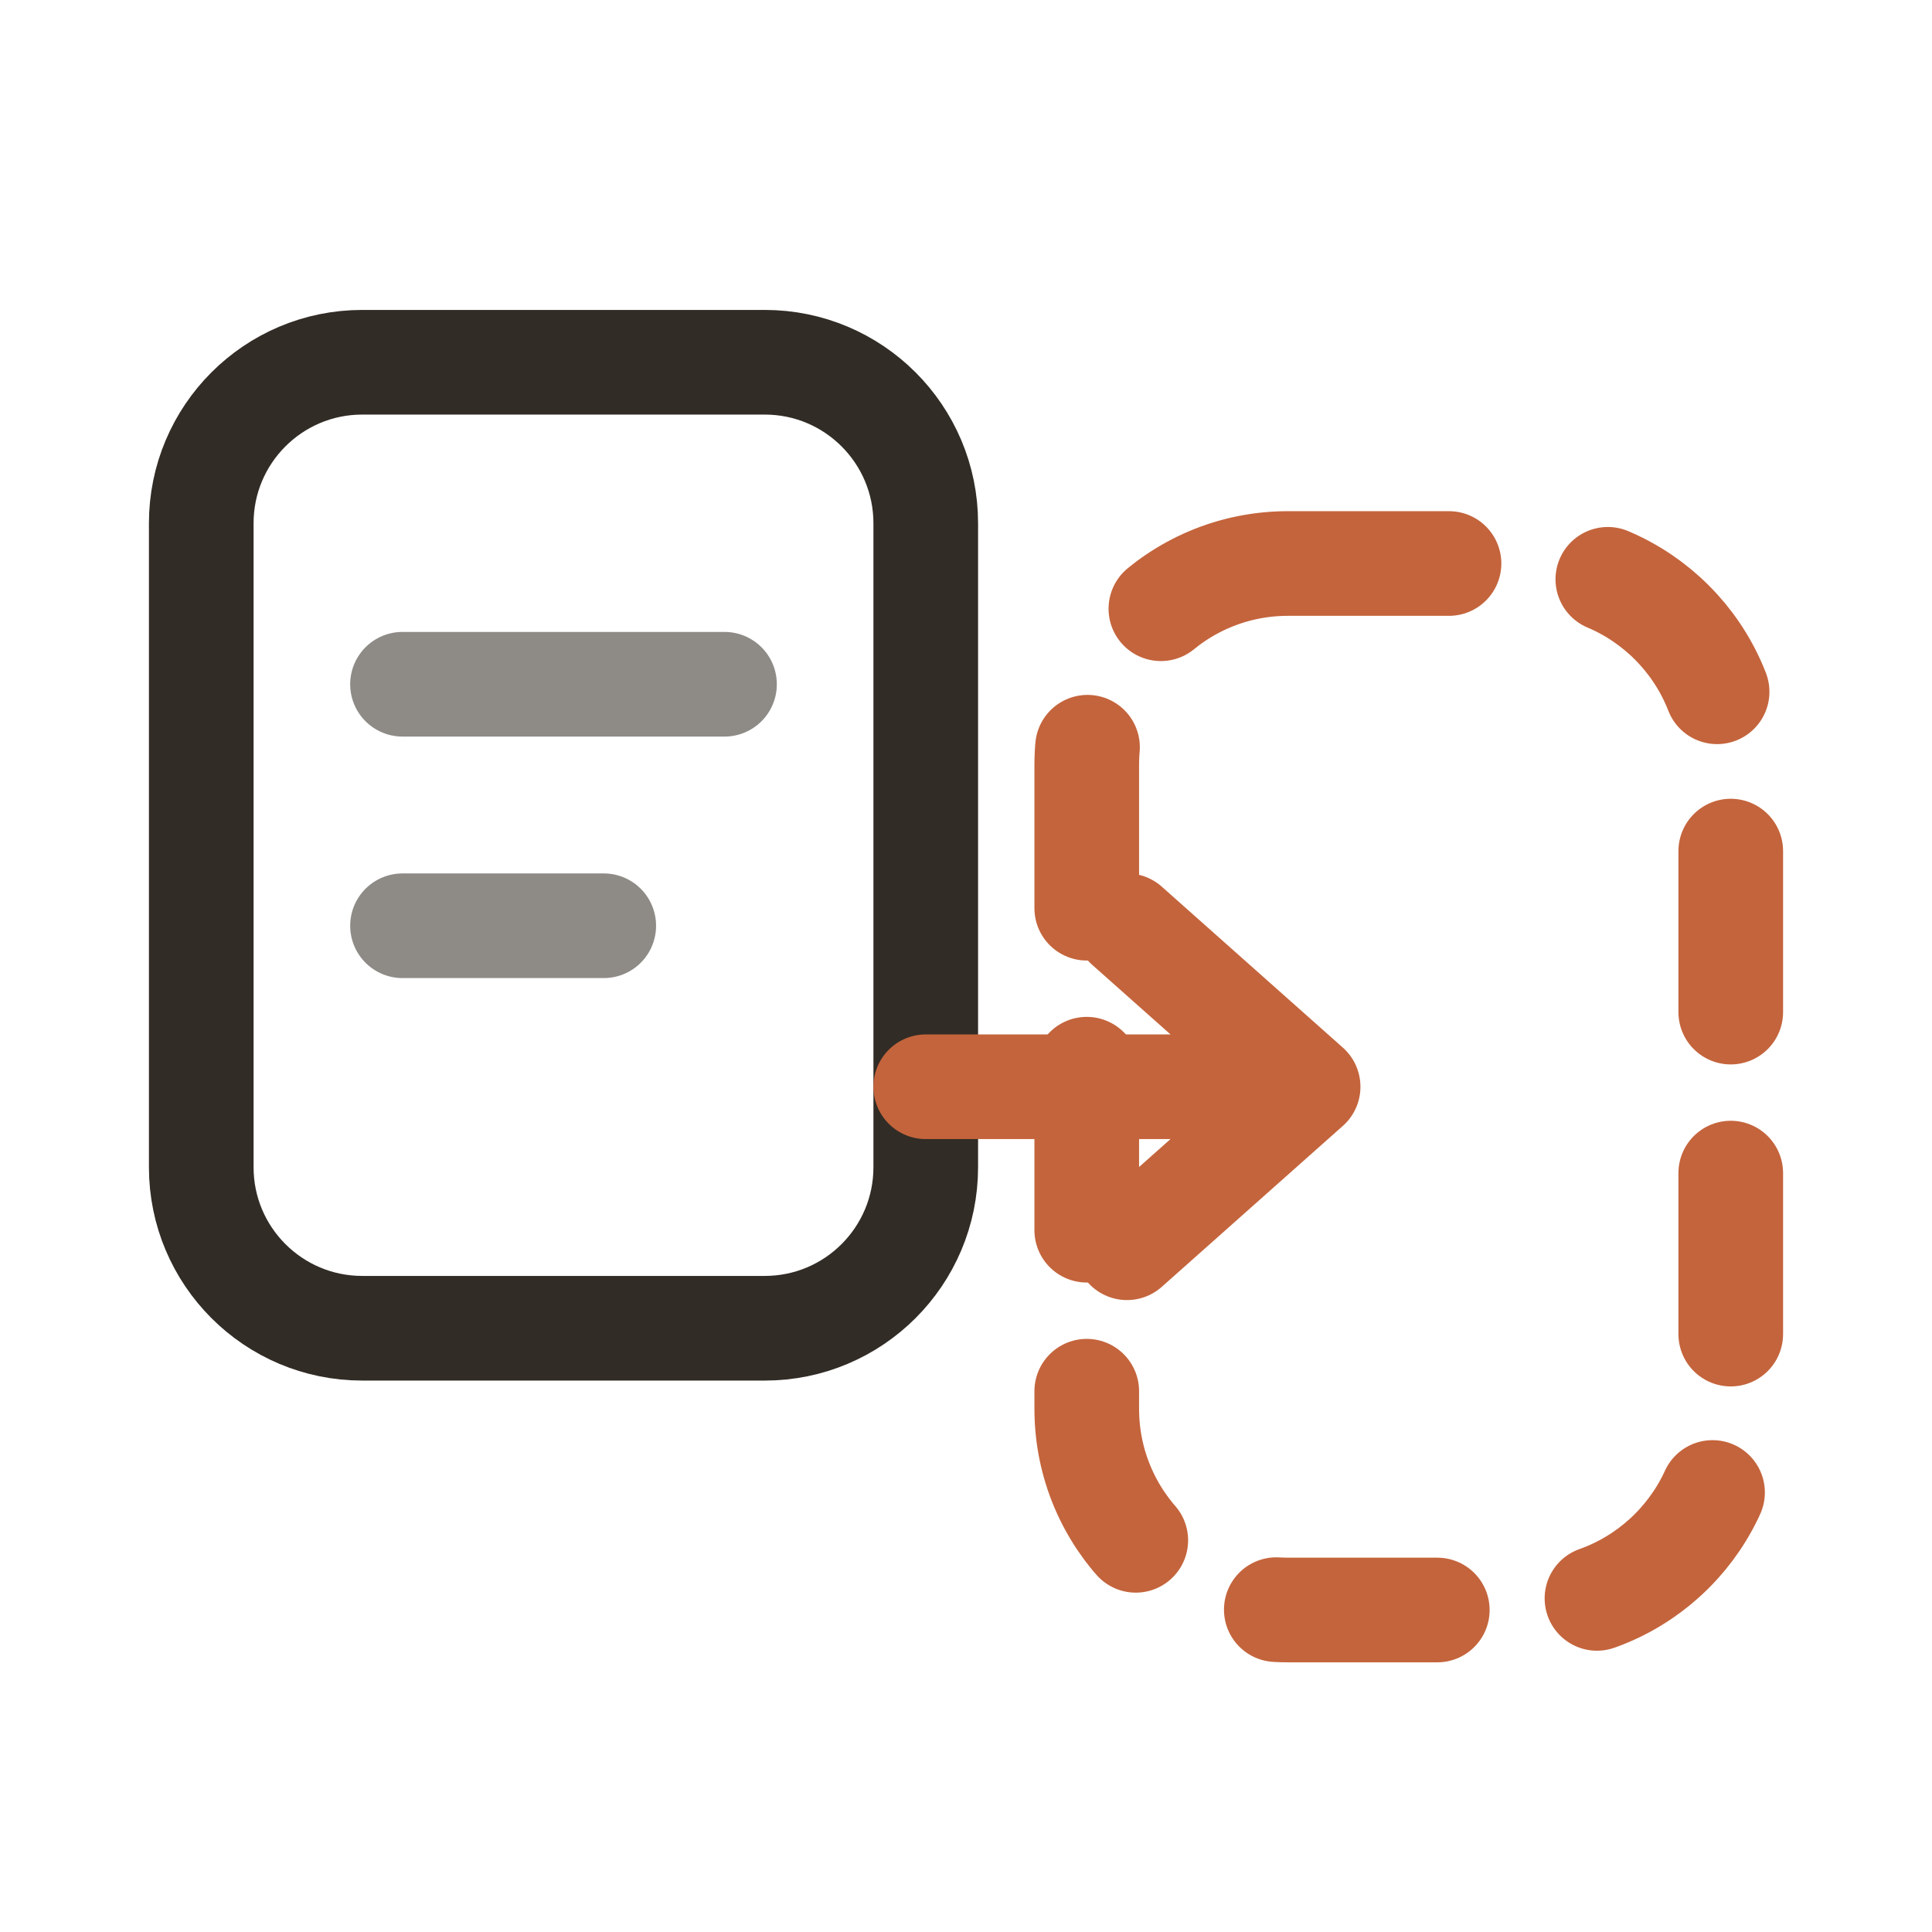
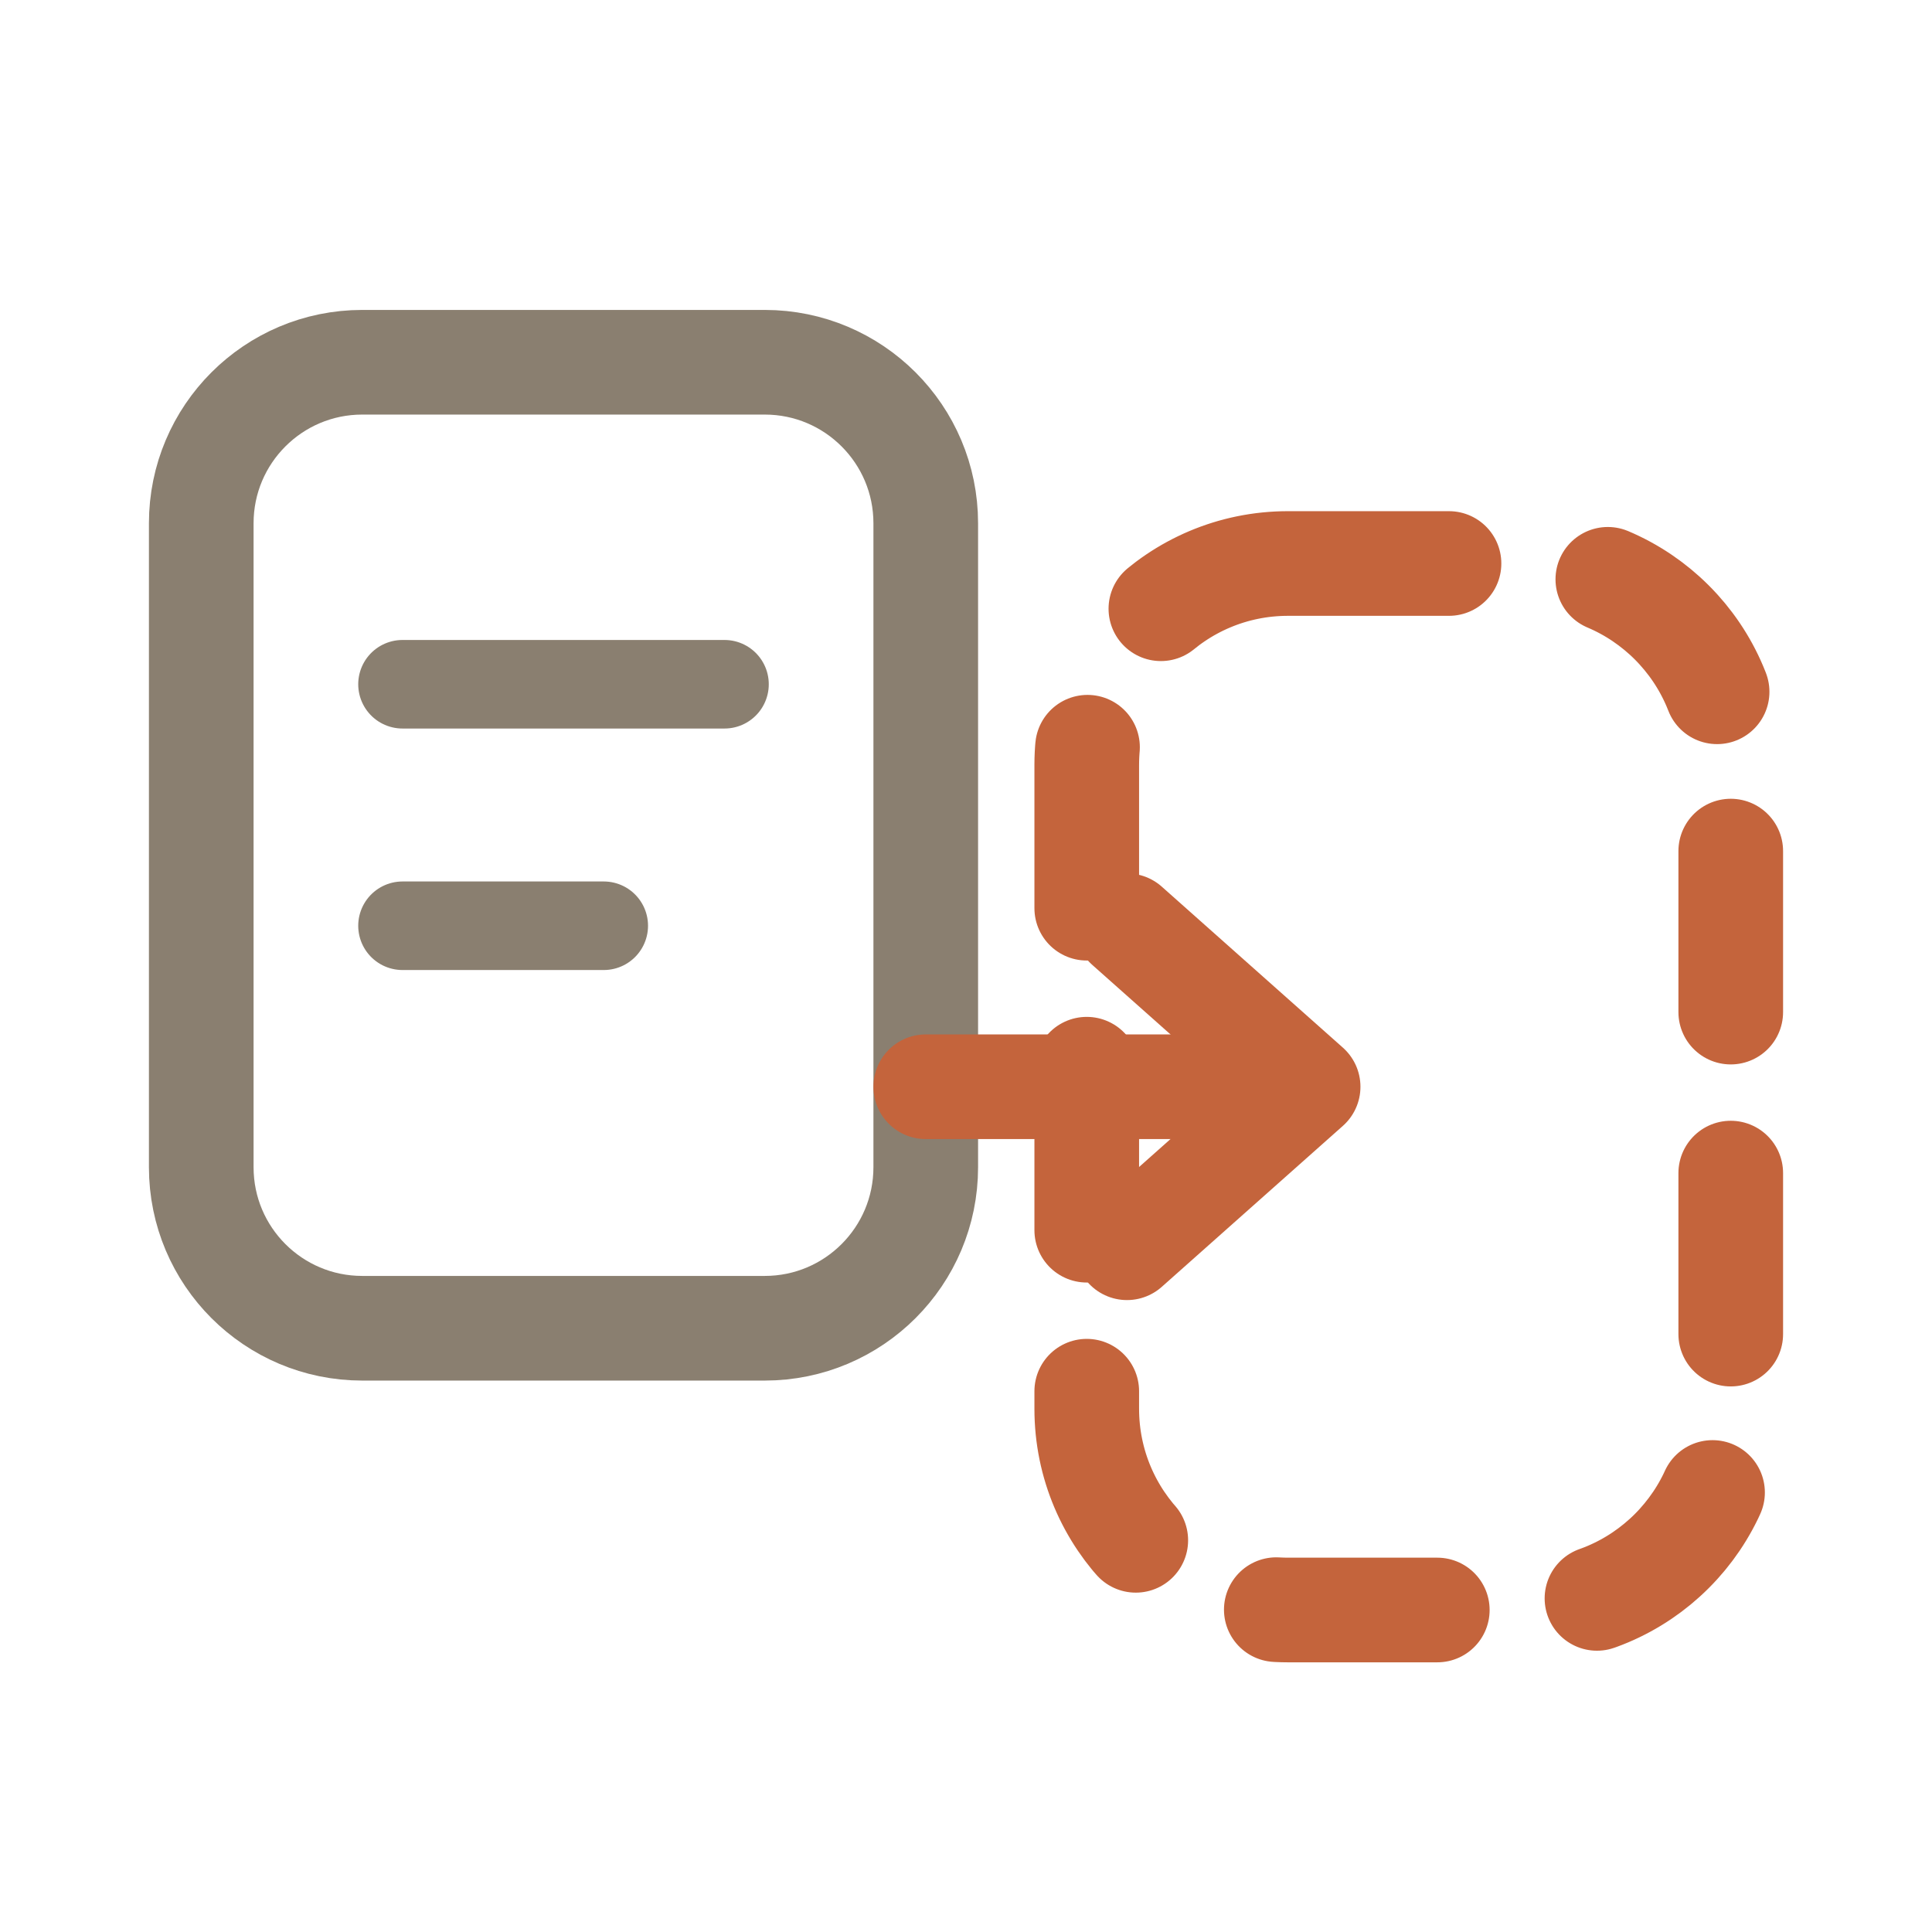
<svg xmlns="http://www.w3.org/2000/svg" viewBox="0 0 48 48" width="48" height="48" role="img" aria-label="Adopcja projektu">
  <g fill="none" stroke-width="2.6" stroke-linecap="round" stroke-linejoin="round">
-     <rect x="5" y="9" width="18" height="24" rx="4" stroke="#312c25" />
-     <path d="M10 17h8M10 23h5" stroke="#312c25" opacity=".55" />
+     <rect x="5" y="9" width="18" height="24" rx="4" stroke="#8a7f70" />
+     <path d="M10 17h8M10 23h5" stroke="#8a7f70" stroke-width="2.2" />
    <rect x="27" y="14" width="16" height="26" rx="5" stroke="#c4643c" stroke-dasharray="4 4" />
-     <path d="M20 39h5" stroke="#c4643c" opacity="0" />
    <path d="M23 27h9" stroke="#c4643c" />
    <path d="M28 23l4.5 4-4.5 4" stroke="#c4643c" />
  </g>
</svg>
